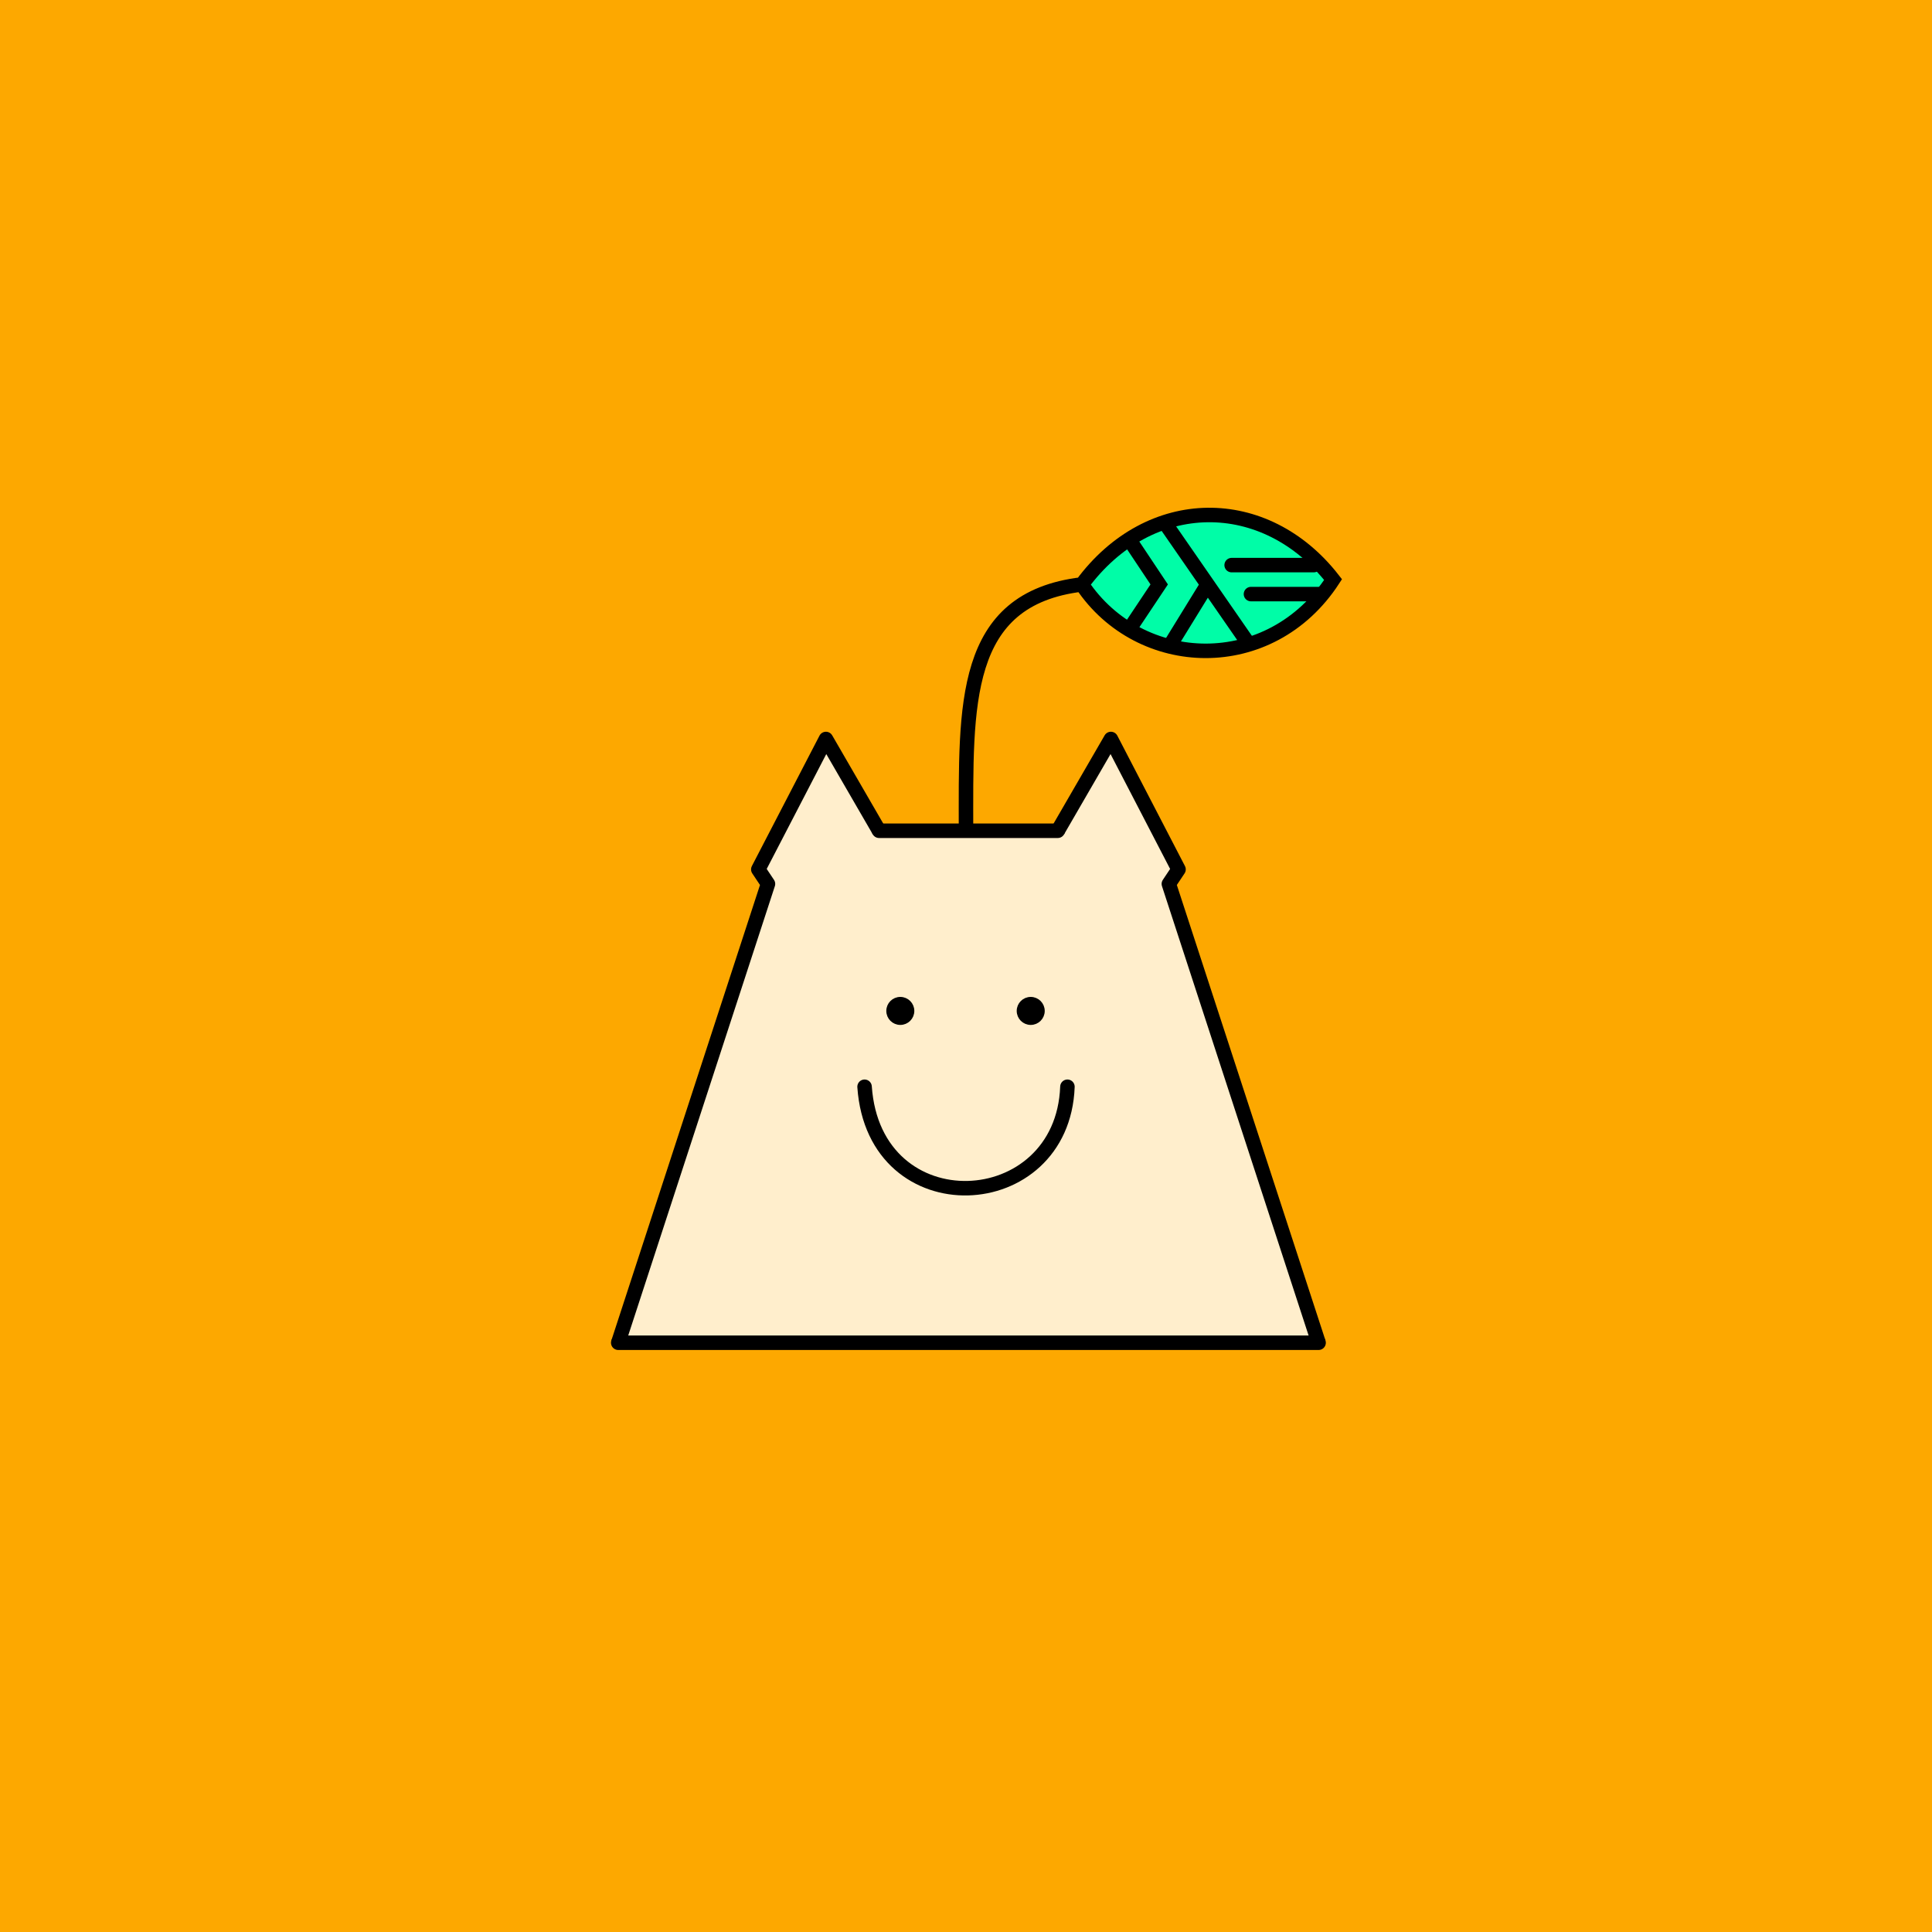
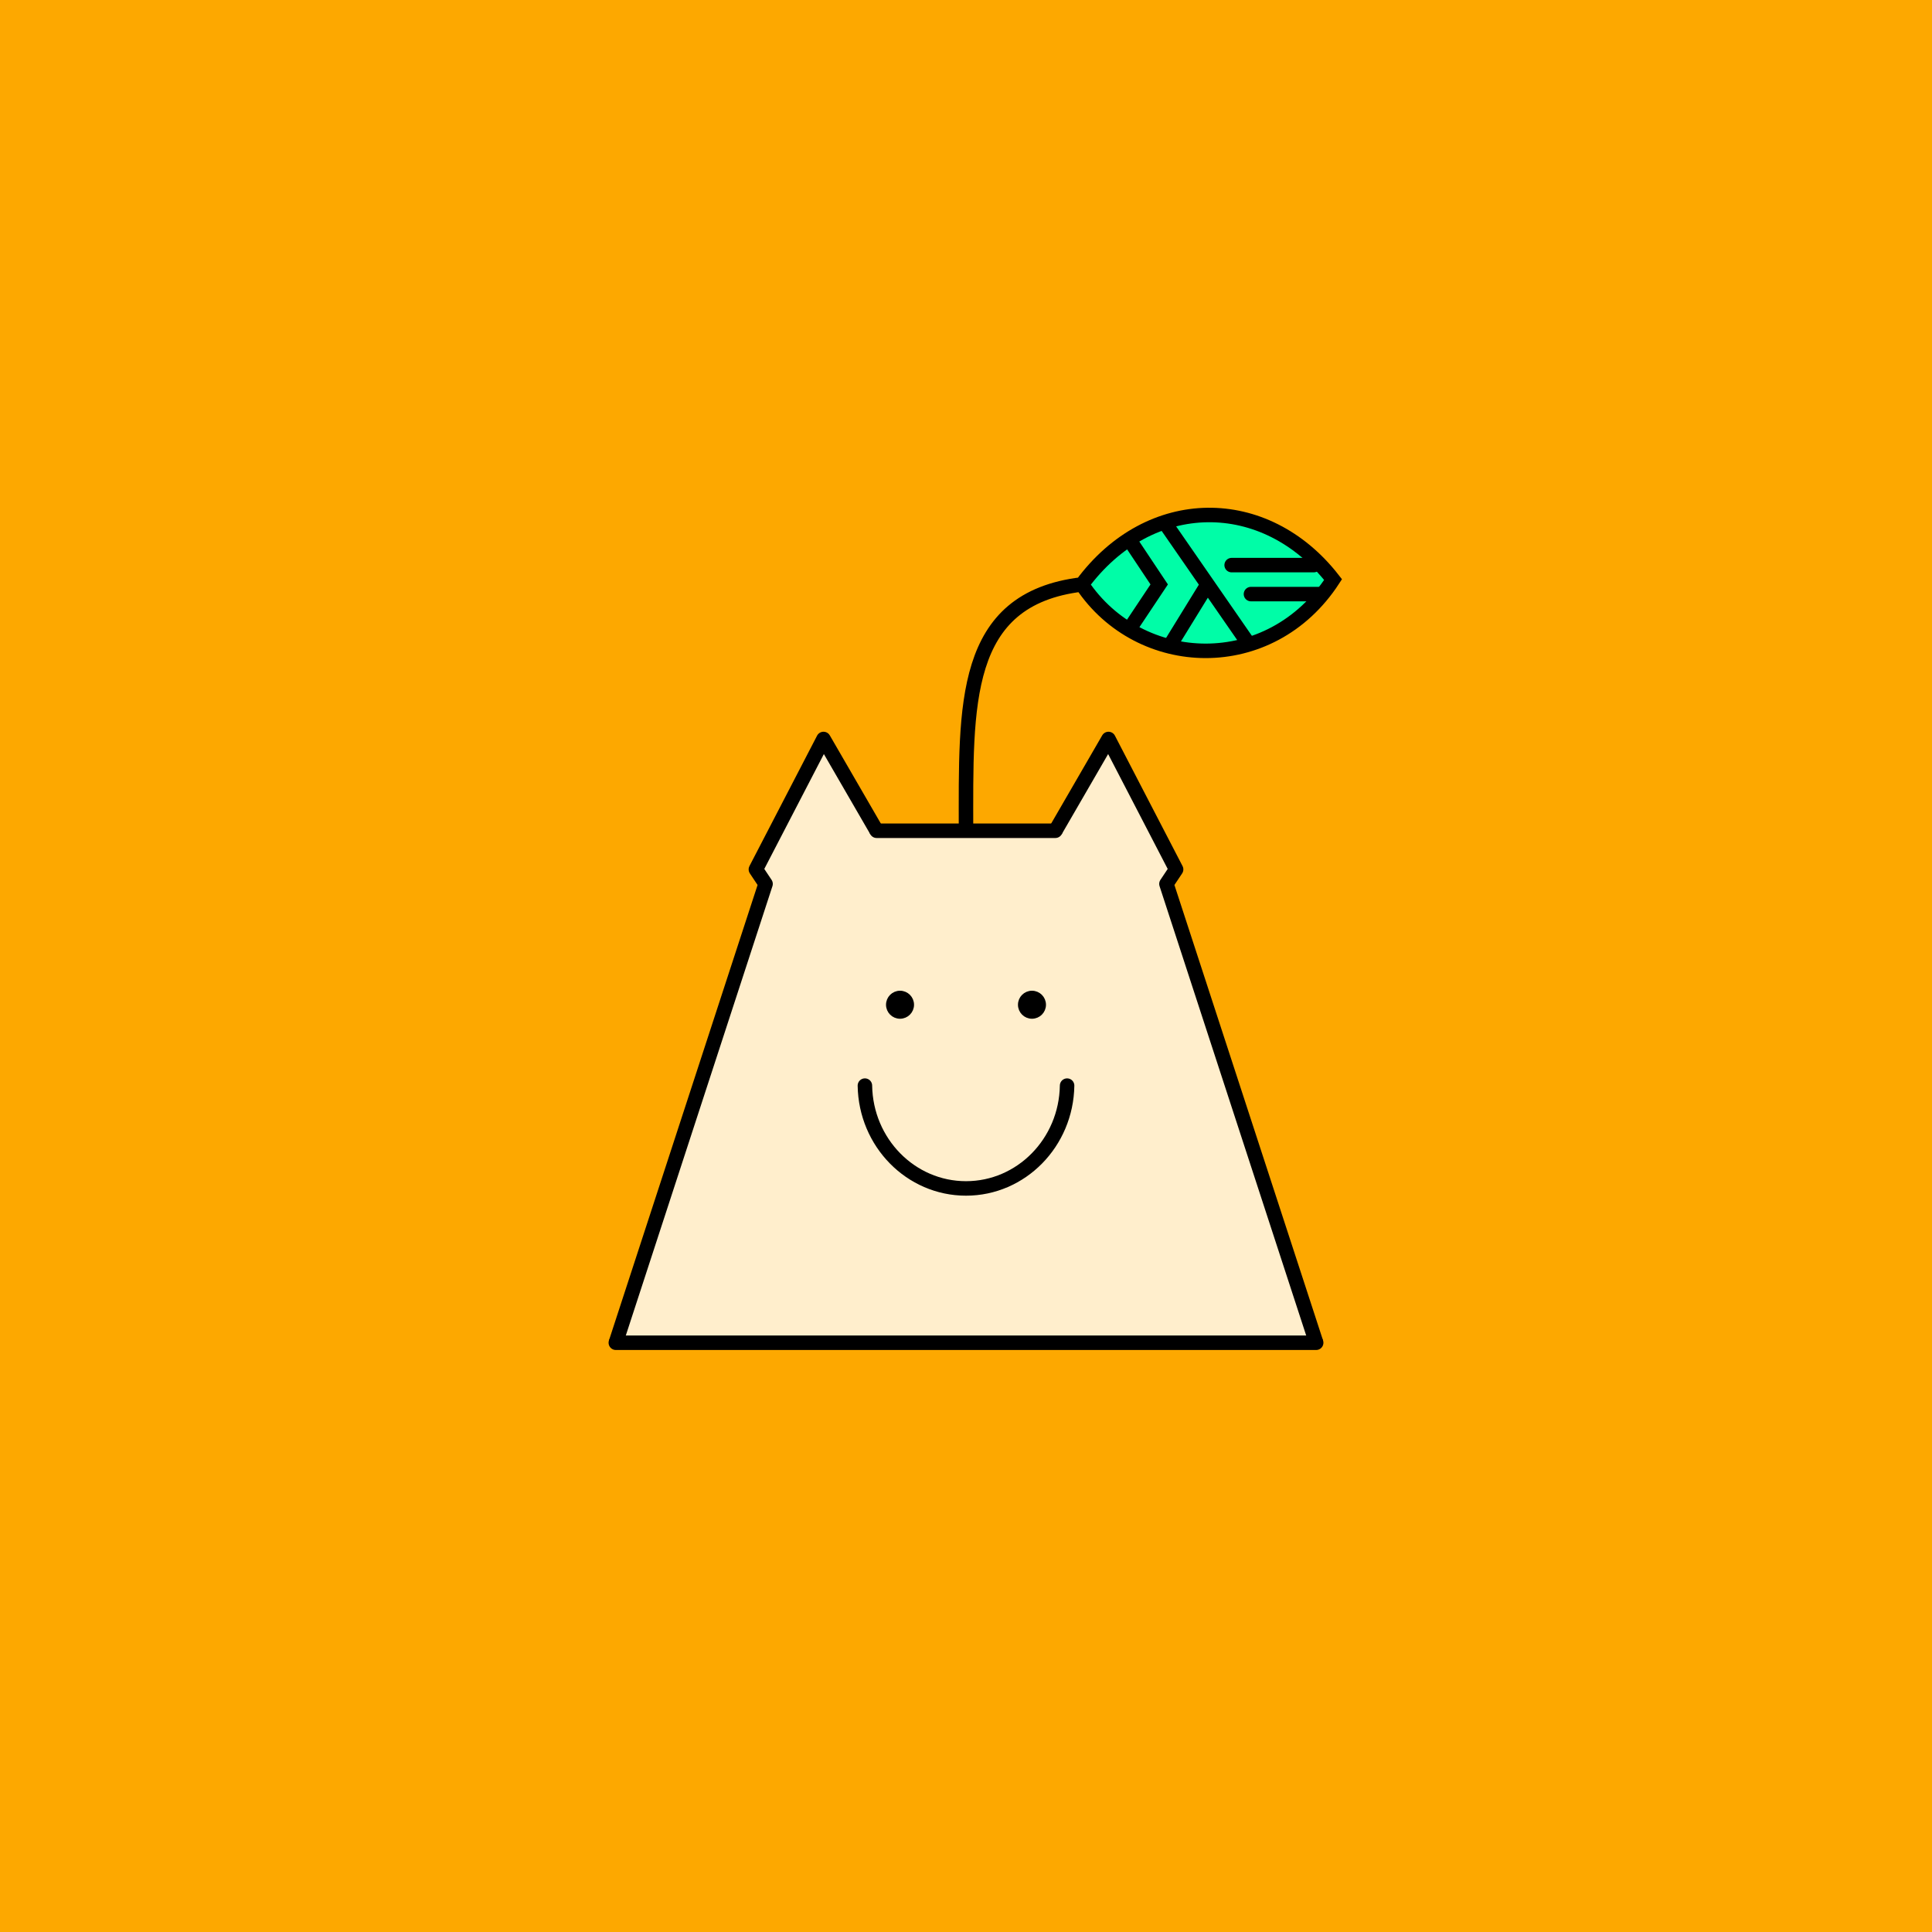
- <svg xmlns="http://www.w3.org/2000/svg" viewBox="0 0 400 400">
-   <path fill="#fda800" d="M0 0h400v400H0z" />
-   <path fill="#00fda7" d="M224 121c14-21 42-17 52-1-13 24-46 15-52 1z" />
-   <path fill="#fec" d="M159 183l-2-3 14-27 11 19h37l11-19 14 27-2 3 31 95H128z" />
-   <path fill="none" stroke="#000" stroke-width="3" d="M200 172c0-26-1-48 24-51m0 0c12 18 39 19 52-1-14-18-38-18-52 1z" />
-   <circle cx="186.4" cy="209.3" r="2.4" stroke="#000" />
-   <circle cx="213.4" cy="209.3" r="2.4" stroke="#000" />
-   <path fill="none" stroke="#000" stroke-width="3" d="M234 112l6 9-6 9" />
-   <path fill="none" stroke="#000" stroke-linejoin="round" stroke-width="3" d="M128 278l31-95-2-3 14-27 11 19M273 278l-31-95 2-3-14-27-11 19" />
-   <path fill="none" stroke="#000" stroke-linecap="round" stroke-width="3" d="M182 172h37M179 225c2 29 41 27 42 0M128 278h145" />
-   <path fill="none" stroke="#000" stroke-width="3" d="M241 108l18 26M242 134l8-13" />
-   <path fill="none" stroke="#000" stroke-linecap="round" stroke-width="3" d="M259 123h14M255 117h17" />
+ <svg xmlns="http://www.w3.org/2000/svg" id="svg24" version="1.1" viewBox="0 0 400 400">
+   <defs id="defs28" />
+   <path style="opacity:1" id="path2" d="M 2e-6,1e-6 H 400 V 400 H 2e-6 Z" fill="#fda800" />
+   <path style="opacity:1" id="path4" d="m 224,121 c 14,-21 42,-17 52,-1 -13,24 -46,15 -52,1 z" fill="#00fda7" />
+   <path style="opacity:1" id="path6" d="m 158.5,183 -2,-3 14,-27 11,19 h 37 l 11,-19 14,27 -2,3 31,95 h -145 z" fill="#ffeecc" />
+   <path style="opacity:1" id="path8" d="m 200,172 c 0,-26 -1,-48 24,-51 m 0,0 c 12,18 39,19 52,-1 -14,-18 -38,-18 -52,1 z" stroke-width="3" stroke="#000000" fill="none" />
+   <path style="opacity:1" id="path14" d="m 234,112 6,9 -6,9" stroke-width="3" stroke="#000000" fill="none" />
+   <path style="opacity:1" id="path16" d="m 127.5,278 31,-95 -2,-3 14,-27 11,19 m 91,106 -31,-95 2,-3 -14,-27 -11,19" stroke-width="3" stroke-linejoin="round" stroke="#000000" fill="none" />
+   <path style="opacity:1" id="path20" d="m 241,108 18,26 m -17,0 8,-13" stroke-width="3" stroke="#000000" fill="none" />
+   <path style="opacity:1" id="path22" d="m 259,123 h 14 m -18,-6 h 17" stroke-width="3" stroke-linecap="round" stroke="#000000" fill="none" />
+   <circle style="opacity:1" cx="213.659" cy="208.02" r="2.4" stroke="#000000" id="circle867" />
+   <path d="M 220.931,224.766 A 20.934,21.636 0 0 1 200,246.052 20.934,21.636 0 0 1 179.069,224.765" style="opacity:1;fill:none;fill-opacity:0.012;stroke:#000000;stroke-width:3;stroke-linecap:round;stroke-miterlimit:4;stroke-dasharray:none" id="path880" />
+   <circle style="opacity:1" id="circle883" stroke="#000000" r="2.4" cy="208.02" cx="186.341" />
+   <path style="fill:none;stroke:#000000;stroke-width:3;stroke-linecap:round;stroke-linejoin:miter;stroke-miterlimit:4;stroke-dasharray:none;stroke-opacity:1;opacity:1" d="m 127.5,278 h 145" id="path847" />
+   <path style="opacity:1;fill:none;stroke:#000000;stroke-width:3;stroke-linecap:round;stroke-linejoin:miter;stroke-miterlimit:4;stroke-dasharray:none;stroke-opacity:1" d="m 181.5,172 h 37" id="path849" />
</svg>
